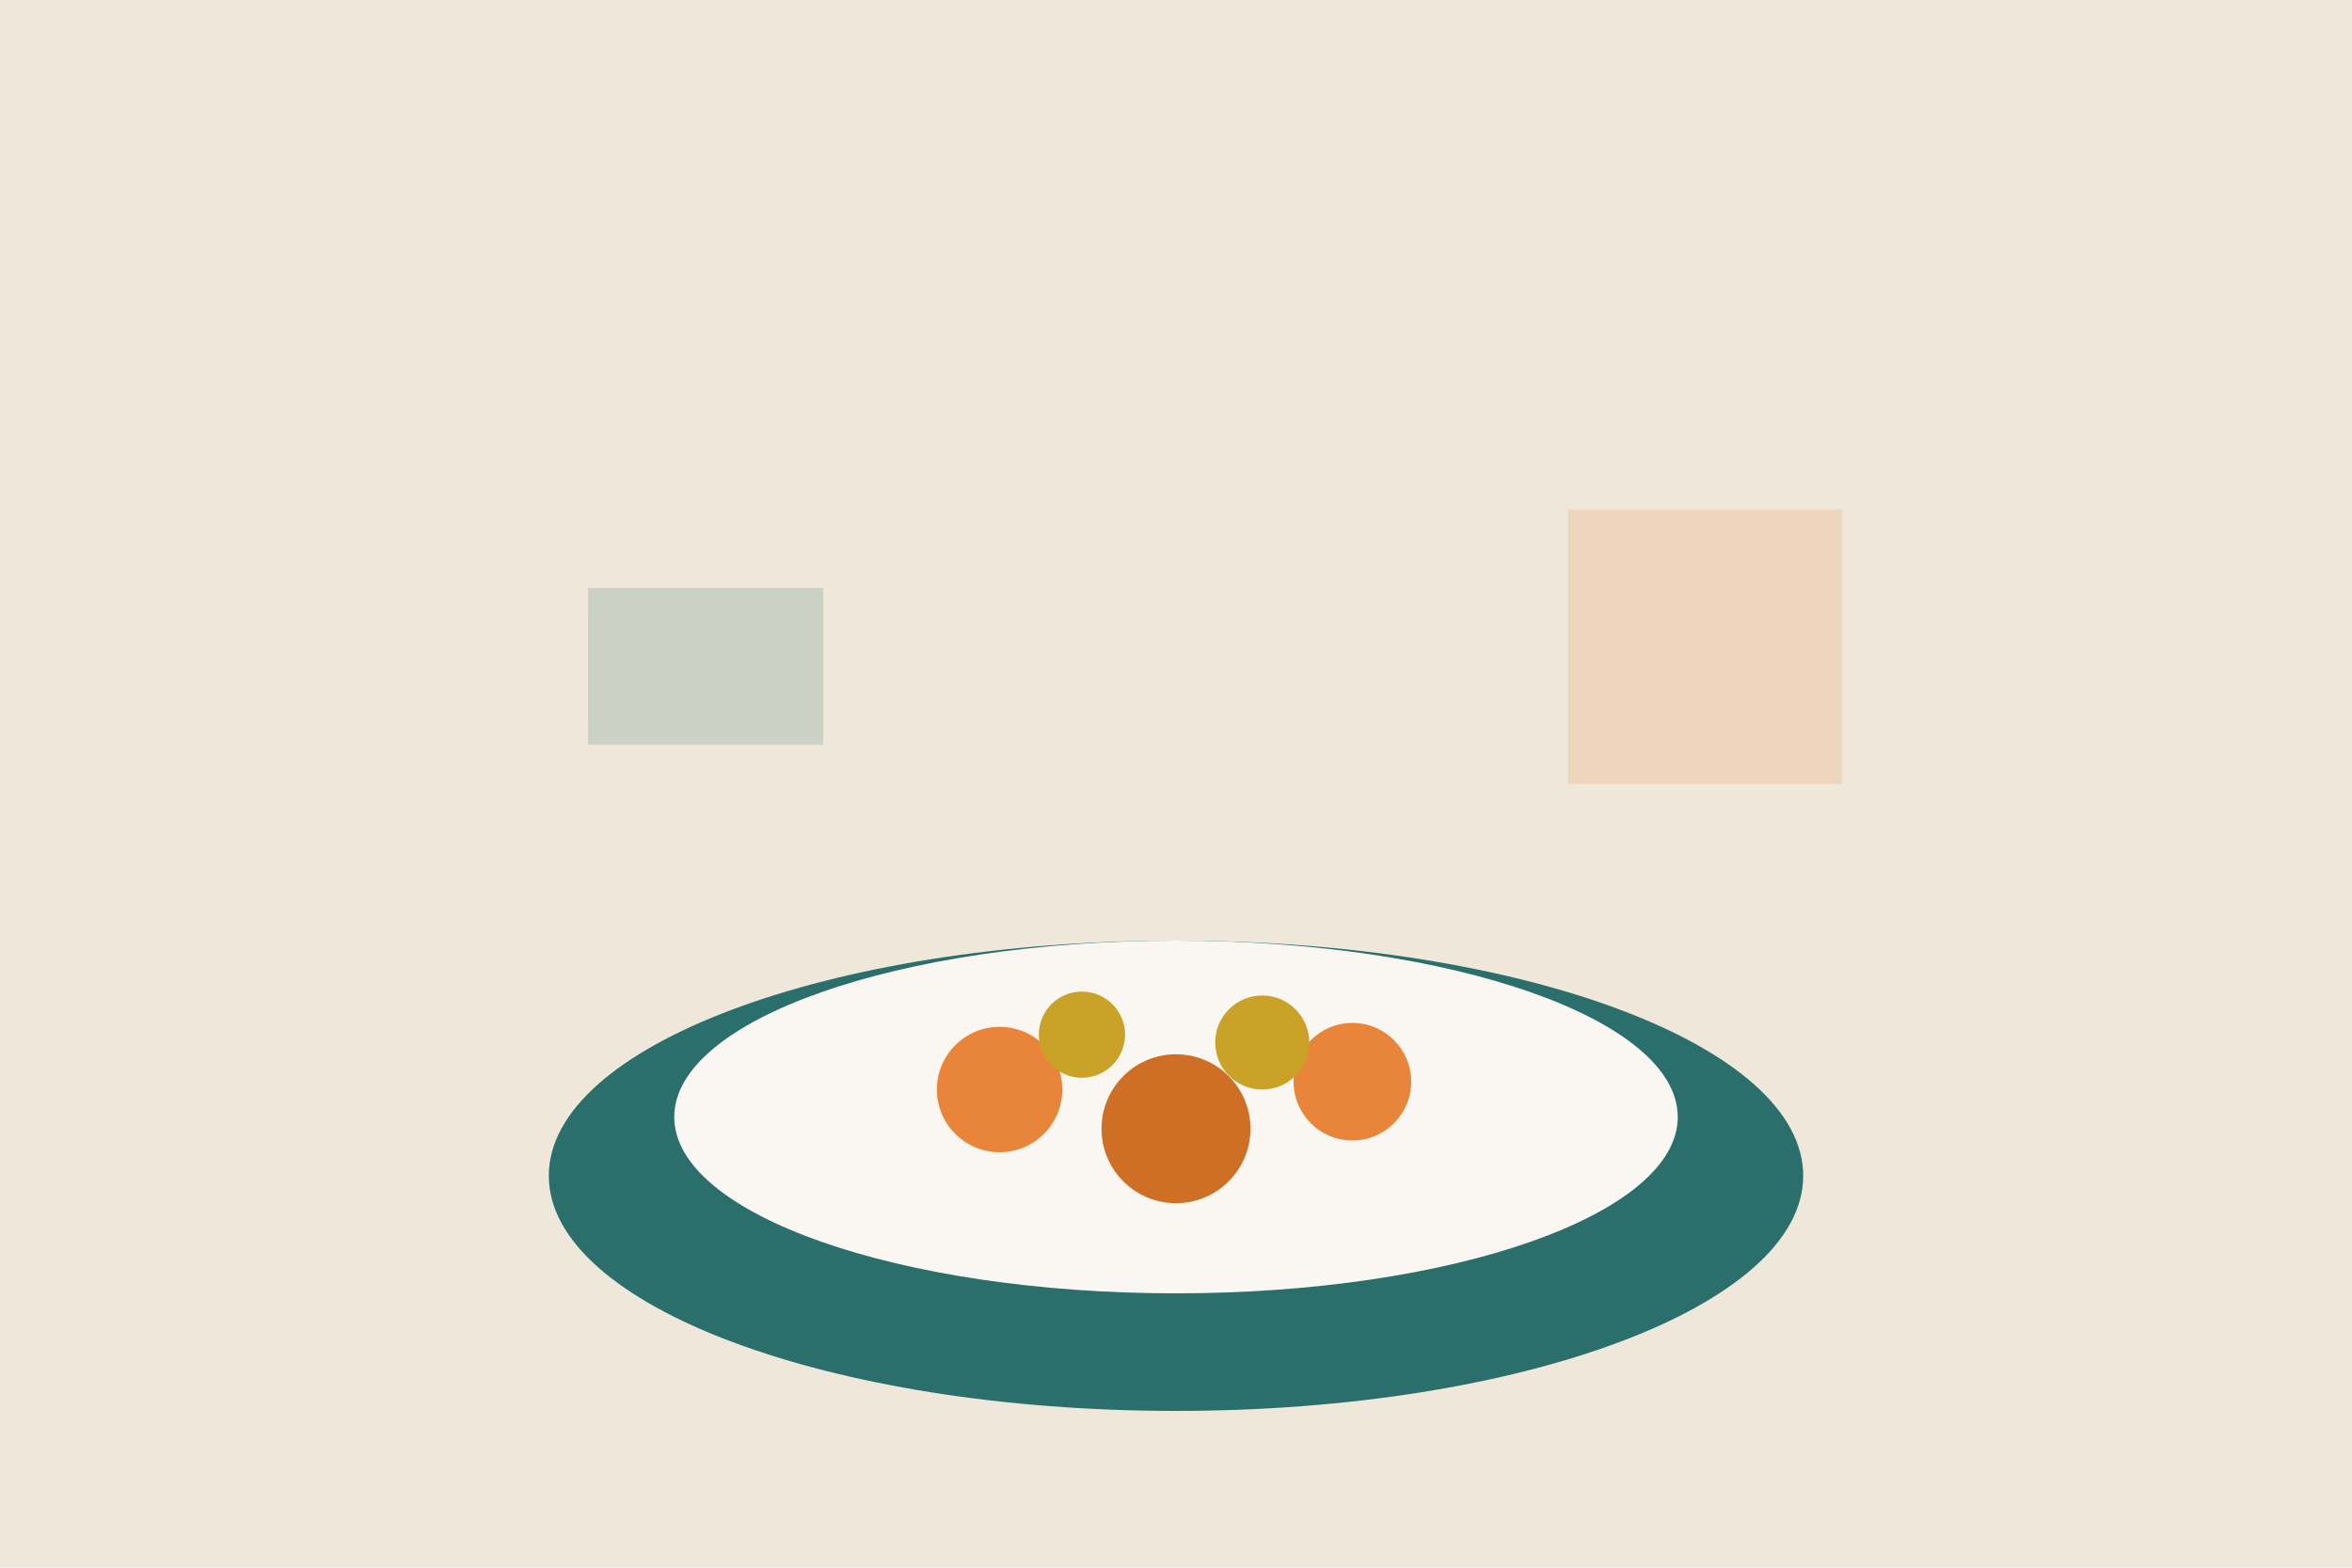
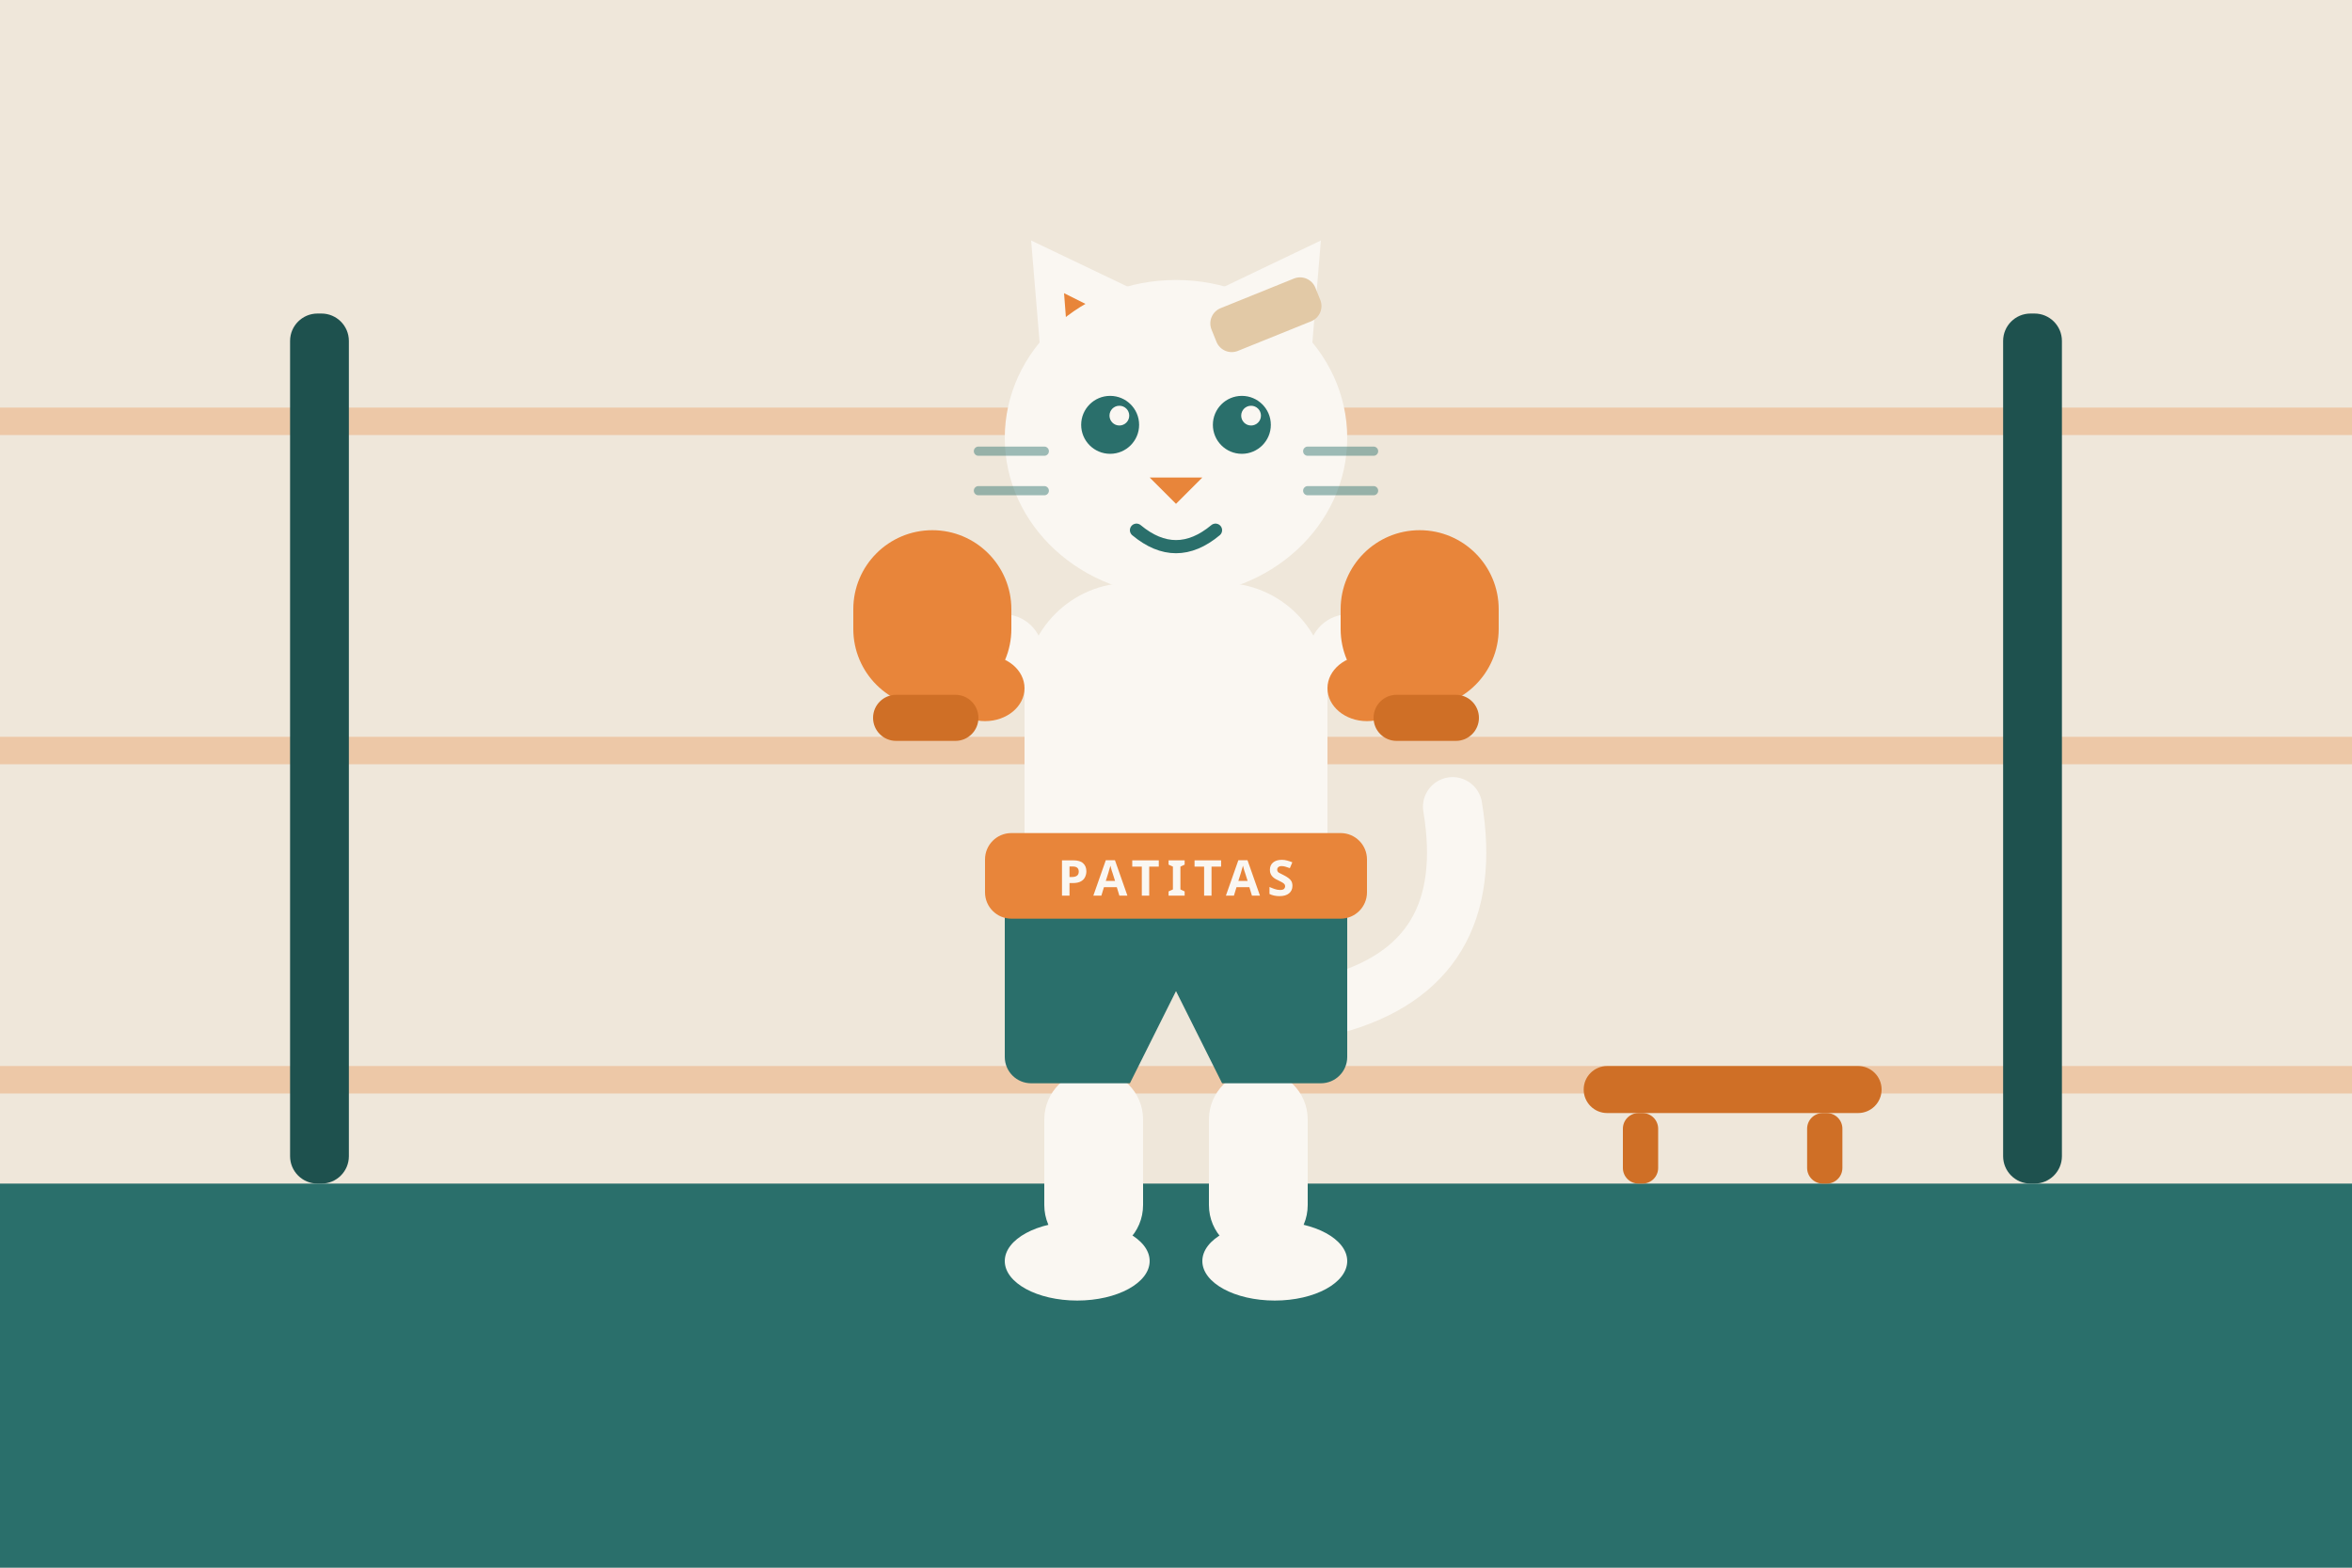
- <svg xmlns="http://www.w3.org/2000/svg" viewBox="0 0 600 400" width="600" height="400" role="img">
+ <svg xmlns="http://www.w3.org/2000/svg" viewBox="0 0 600 400" width="600" height="400" role="img" aria-label="Gato boxeador con pantalon y cinturon sobre el ring">
  <rect width="600" height="400" fill="#EFE7DA" />
-   <ellipse cx="300" cy="300" rx="160" ry="60" fill="#2A6F6B" />
-   <ellipse cx="300" cy="285" rx="128" ry="45" fill="#FAF7F2" />
-   <circle cx="255" cy="278" r="16" fill="#E8853A" />
-   <circle cx="300" cy="288" r="19" fill="#cf6f26" />
-   <circle cx="345" cy="276" r="15" fill="#E8853A" />
-   <circle cx="322" cy="266" r="12" fill="#C9A227" />
-   <circle cx="276" cy="264" r="11" fill="#C9A227" />
-   <path d="M150 150 h60 v40 h-60 z" fill="#2A6F6B" opacity="0.18" />
-   <path d="M400 130 h70 v70 h-70 z" fill="#E8853A" opacity="0.18" />
+   <rect x="0" y="104" width="600" height="7" fill="#E8853A" opacity="0.32" />
+   <rect x="0" y="188" width="600" height="7" fill="#E8853A" opacity="0.32" />
+   <rect x="0" y="272" width="600" height="7" fill="#E8853A" opacity="0.32" />
+   <rect x="74" y="80" width="15" height="222" rx="7" fill="#1E514E" />
+   <rect x="511" y="80" width="15" height="222" rx="7" fill="#1E514E" />
+   <rect x="0" y="302" width="600" height="98" fill="#2A6F6B" />
+   <rect x="404" y="272" width="76" height="12" rx="6" fill="#CF6F26" />
+   <rect x="414" y="284" width="9" height="18" rx="4" fill="#CF6F26" />
+   <rect x="461" y="284" width="9" height="18" rx="4" fill="#CF6F26" />
+   <g transform="translate(300,58) scale(1.68) translate(-50,0)">
+     <rect x="30" y="128" width="15" height="28" rx="7.5" fill="#FAF7F2" />
+     <rect x="55" y="128" width="15" height="28" rx="7.5" fill="#FAF7F2" />
+     <ellipse cx="35" cy="157" rx="11" ry="6" fill="#FAF7F2" />
+     <ellipse cx="65" cy="157" rx="11" ry="6" fill="#FAF7F2" />
+     <path d="M74 118 q22 -6 18 -30" stroke="#FAF7F2" stroke-width="9" fill="none" stroke-linecap="round" />
+     <rect x="27" y="54" width="46" height="56" rx="16" fill="#FAF7F2" />
+     <path d="M24 100 h52 v26 a4 4 0 0 1 -4 4 h-15 l-7 -14 -7 14 h-15 a4 4 0 0 1 -4 -4 z" fill="#2A6F6B" />
+     <rect x="21" y="92" width="58" height="13" rx="4" fill="#E8853A" />
+     <text x="50" y="101.5" font-size="7.5" font-weight="bold" letter-spacing="1.1" fill="#FAF7F2" text-anchor="middle" font-family="Verdana, sans-serif">PATITAS</text>
+     <rect x="10" y="60" width="20" height="12" rx="6" fill="#FAF7F2" transform="rotate(-18 20 66)" />
+     <rect x="70" y="60" width="20" height="12" rx="6" fill="#FAF7F2" transform="rotate(18 80 66)" />
+     <rect x="1" y="46" width="24" height="27" rx="12" fill="#E8853A" />
+     <ellipse cx="21" cy="70" rx="6" ry="5" fill="#E8853A" />
+     <rect x="4" y="71" width="16" height="7" rx="3.5" fill="#CF6F26" />
+     <rect x="75" y="46" width="24" height="27" rx="12" fill="#E8853A" />
+     <ellipse cx="79" cy="70" rx="6" ry="5" fill="#E8853A" />
+     <rect x="80" y="71" width="16" height="7" rx="3.5" fill="#CF6F26" />
+     <polygon points="30,26 28,2 51,13" fill="#FAF7F2" />
+     <polygon points="70,26 72,2 49,13" fill="#FAF7F2" />
+     <polygon points="34,23 33,10 45,16" fill="#E8853A" />
+     <polygon points="66,23 67,10 55,16" fill="#E8853A" />
+     <ellipse cx="50" cy="32" rx="26" ry="24" fill="#FAF7F2" />
+     <circle cx="40" cy="30" r="4.4" fill="#2A6F6B" />
+     <circle cx="60" cy="30" r="4.4" fill="#2A6F6B" />
+     <circle cx="41.4" cy="28.6" r="1.5" fill="#FAF7F2" />
+     <circle cx="61.4" cy="28.6" r="1.5" fill="#FAF7F2" />
+     <polygon points="50,42 46,38 54,38" fill="#E8853A" />
+     <path d="M44 46 Q50 51 56 46" stroke="#2A6F6B" stroke-width="2" fill="none" stroke-linecap="round" />
+     <path d="M20 34 h10 M20 40 h10 M80 34 h-10 M80 40 h-10" stroke="#2A6F6B" stroke-width="1.4" opacity="0.45" stroke-linecap="round" />
+     <rect x="55" y="10" width="17" height="7" rx="2.5" fill="#E2C9A6" transform="rotate(-22 63 13)" />
+   </g>
</svg>
